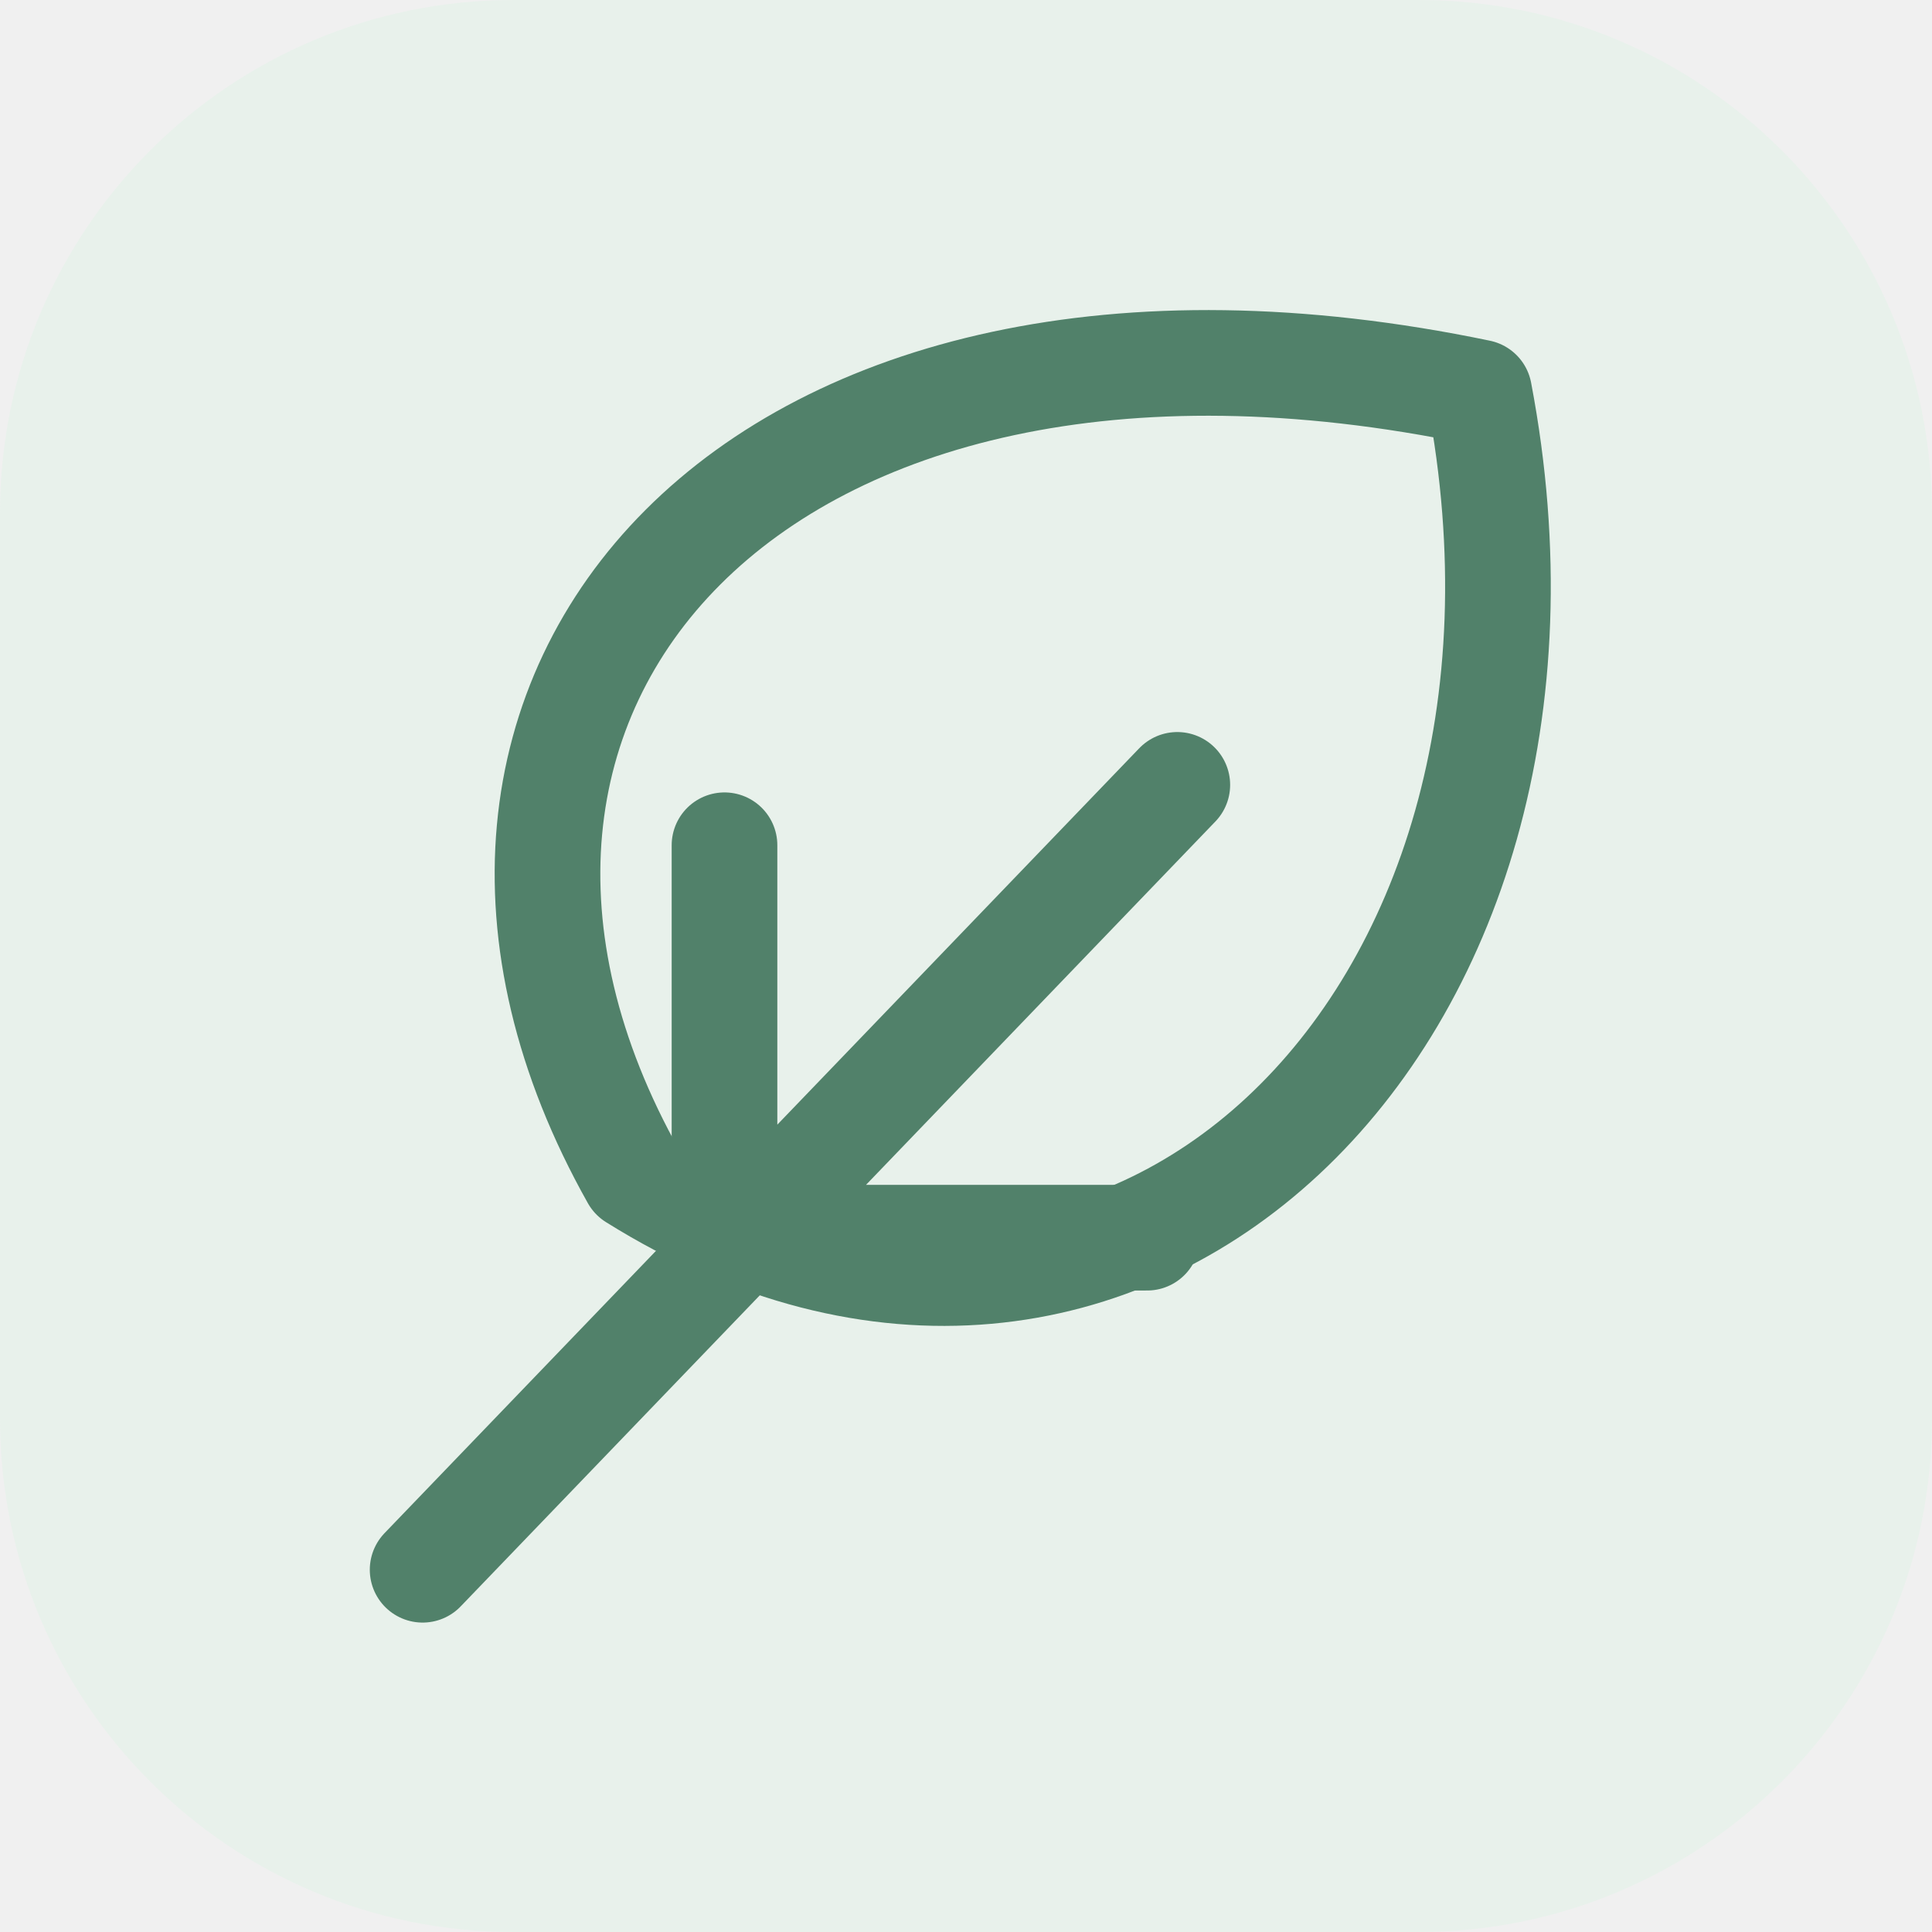
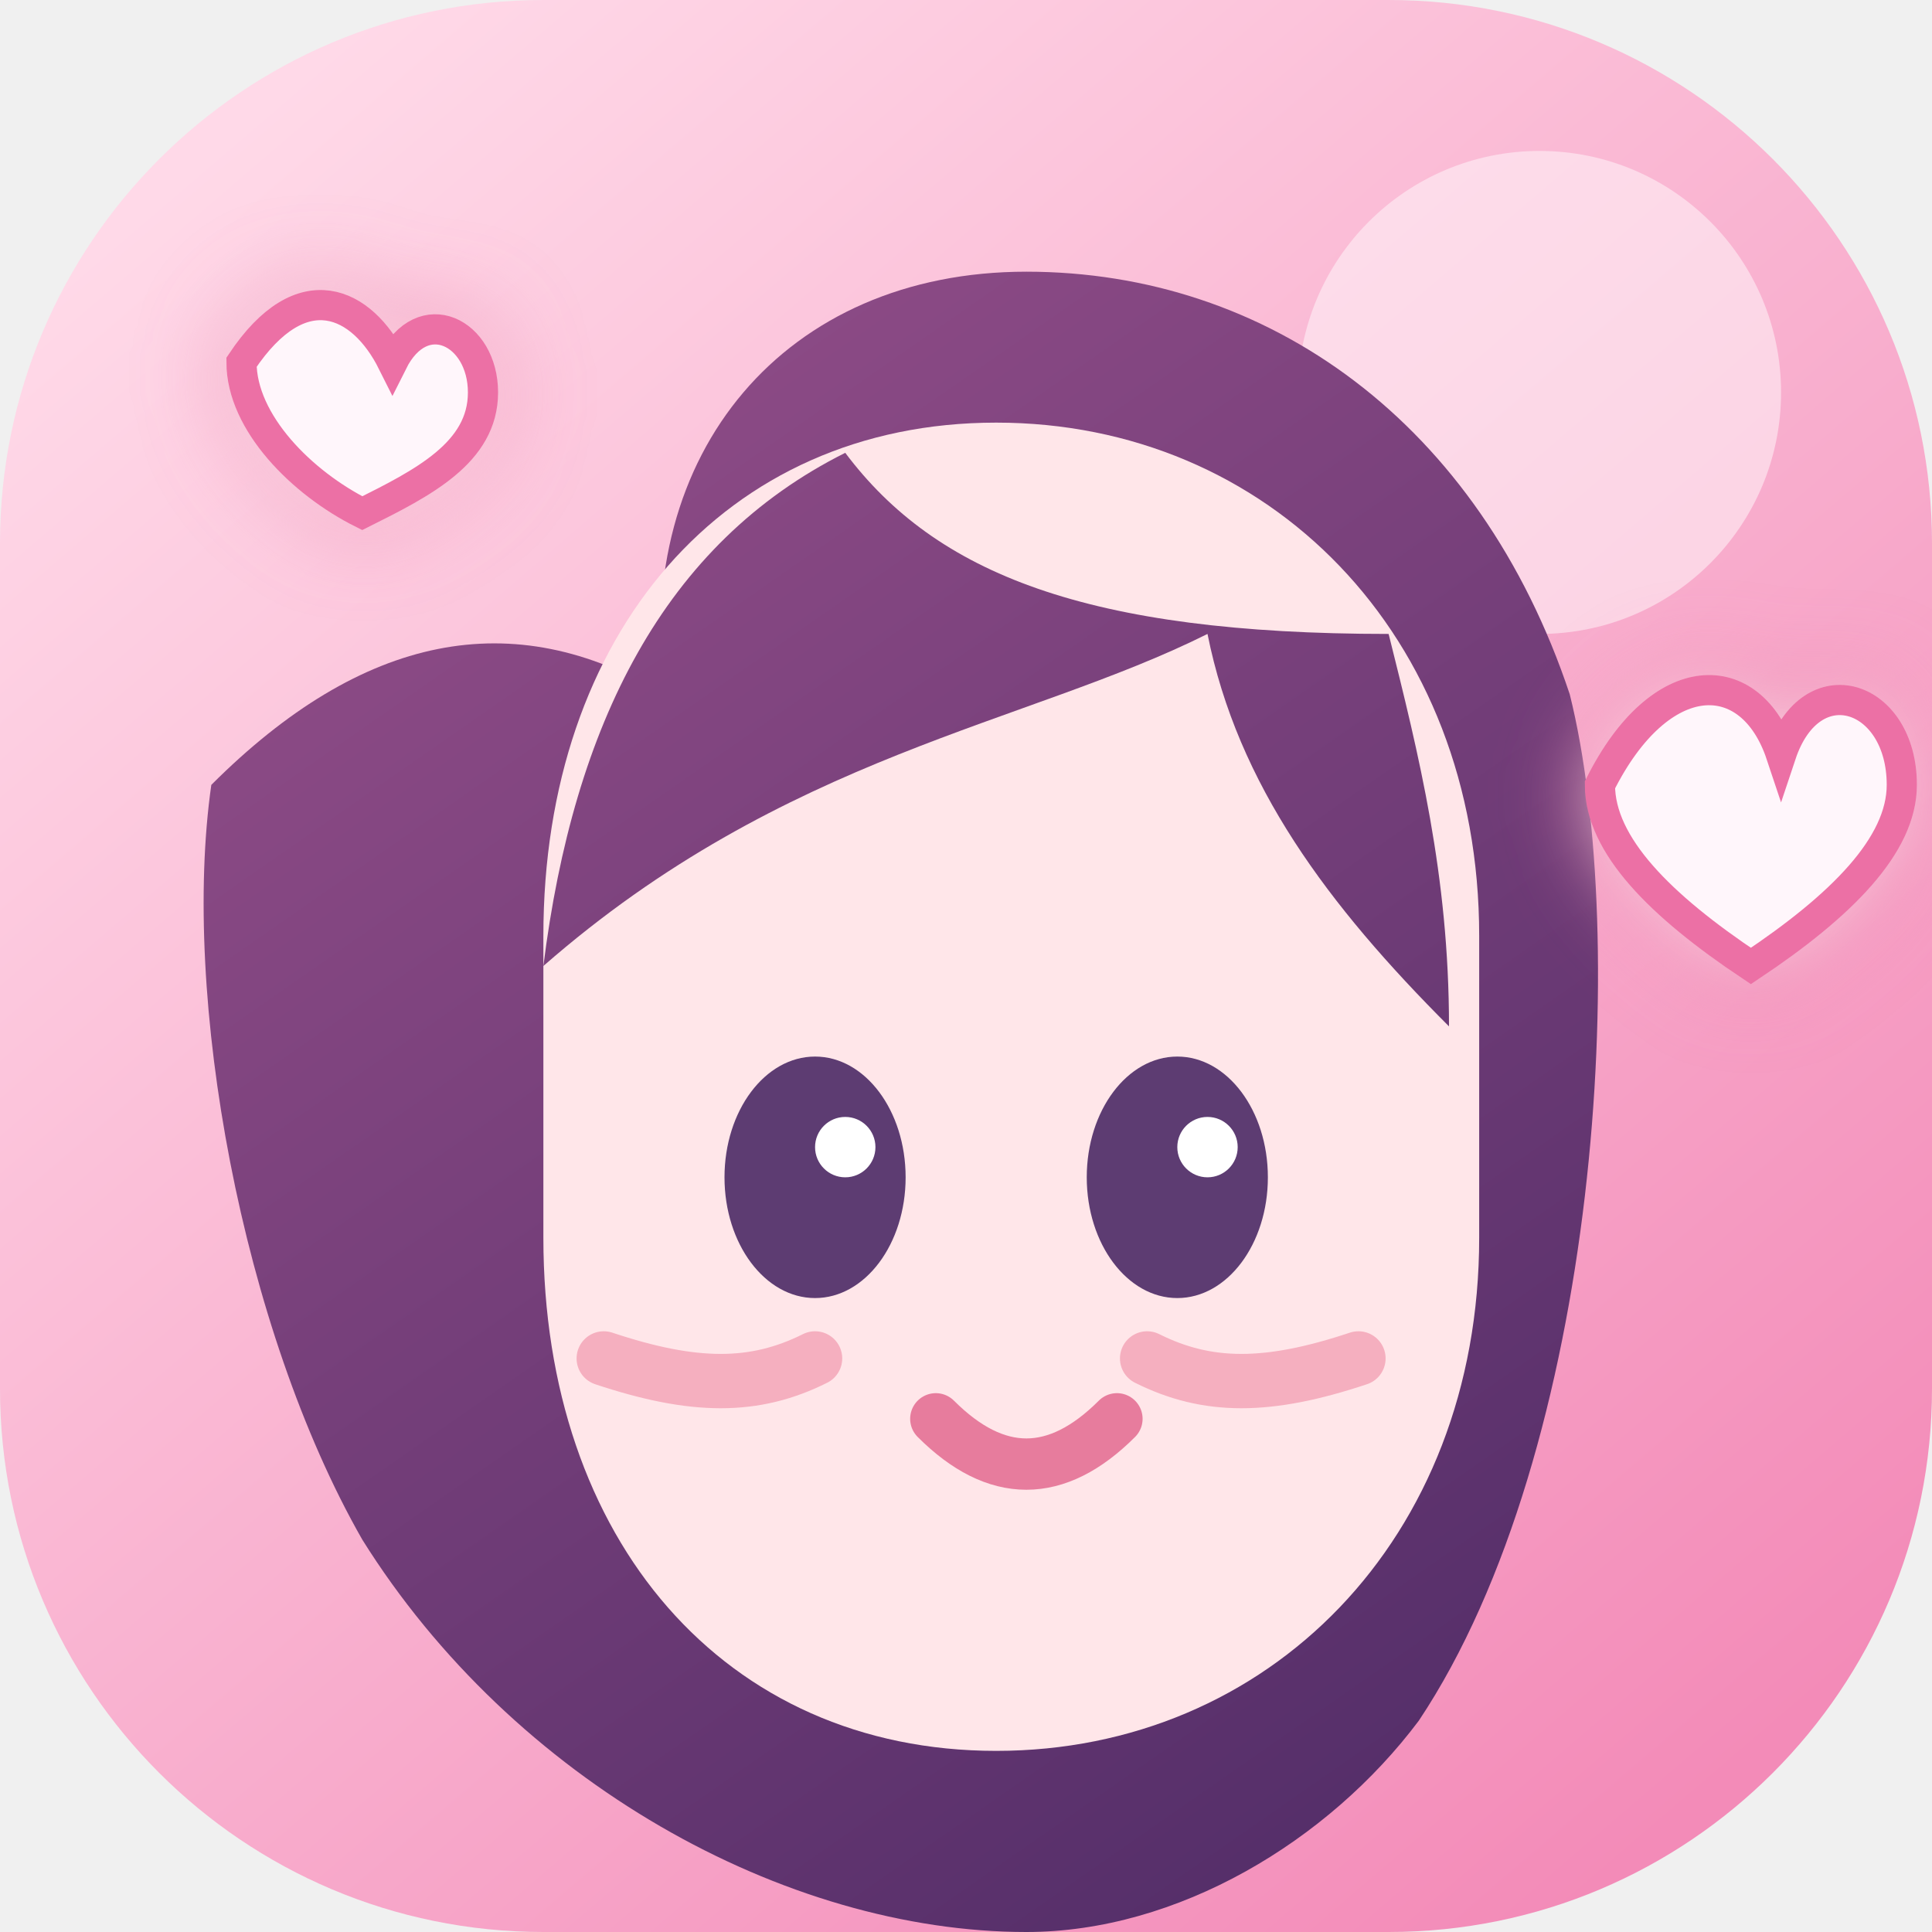
- <svg xmlns="http://www.w3.org/2000/svg" viewBox="0 0 64 64">
-   <rect width="64" height="64" rx="17" fill="#e8f1eb" />
-   <g fill="none" stroke="#51816a" stroke-linecap="round" stroke-linejoin="round" stroke-width="3.5">
-     <path d="M49 13C25 8 12 23 21 39c16 10 32-5 28-26Z" />
-     <path d="M14 52 39 26M24 41V28m0 13h14" />
+ <svg xmlns="http://www.w3.org/2000/svg" viewBox="0 0 64 64" role="img" aria-label="晚风如歌">
+   <defs>
+     <linearGradient id="bg" x1="8" y1="4" x2="56" y2="60" gradientUnits="userSpaceOnUse">
+       <stop stop-color="#ffd9e8" />
+       <stop offset="1" stop-color="#f38bb8" />
+     </linearGradient>
+     <linearGradient id="hair" x1="18" y1="12" x2="50" y2="58" gradientUnits="userSpaceOnUse">
+       <stop stop-color="#8f4c87" />
+       <stop offset="1" stop-color="#542e69" />
+     </linearGradient>
+     <filter id="glow" x="-50%" y="-50%" width="200%" height="200%">
+       <feGaussianBlur stdDeviation="1.4" result="blur" />
+       <feMerge>
+         <feMergeNode in="blur" />
+         <feMergeNode in="SourceGraphic" />
+       </feMerge>
+     </filter>
+   </defs>
+   <rect width="64" height="64" rx="18" fill="url(#bg)" />
+   <circle cx="51" cy="13" r="8" fill="#fff5fa" opacity=".55" />
+   <path d="M7 26c5-5 10-6 15-3-1-8 4-14 12-14 8 0 15 5 18 14 2 8 1 25-5 34-3 4-8 7-13 7-8 0-17-5-22-13-4-7-6-18-5-25Z" fill="url(#hair)" />
+   <path d="M18 31c0-10 6-17 15-17s16 7 16 17v10c0 10-7 17-16 17S18 51 18 41Z" fill="#ffe6e9" />
+   <path d="M18 32c1-8 4-14 10-17 3 4 8 6 18 6 1 4 2 8 2 13-4-4-7-8-8-13-6 3-14 4-22 11Z" fill="url(#hair)" />
+   <ellipse cx="27" cy="39" rx="3" ry="4" fill="#5d3c72" />
+   <ellipse cx="39" cy="39" rx="3" ry="4" fill="#5d3c72" />
+   <circle cx="28" cy="38" r="1" fill="#fff" />
+   <circle cx="40" cy="38" r="1" fill="#fff" />
+   <path d="M31 47c2 2 4 2 6 0" fill="none" stroke="#e77c9d" stroke-width="1.7" stroke-linecap="round" />
+   <path d="M20 45c3 1 5 1 7 0M38 45c2 1 4 1 7 0" fill="none" stroke="#f3a1b4" stroke-width="1.8" stroke-linecap="round" opacity=".8" />
+   <g fill="#fff6fb" stroke="#ec70a5" stroke-width="1" filter="url(#glow)">
+     <path d="M53 26c2-4 5-4 6-1 1-3 4-2 4 1 0 2-2 4-5 6-3-2-5-4-5-6Z" />
+     <path d="M8 12c2-3 4-2 5 0 1-2 3-1 3 1 0 2-2 3-4 4-2-1-4-3-4-5Z" />
  </g>
</svg>
